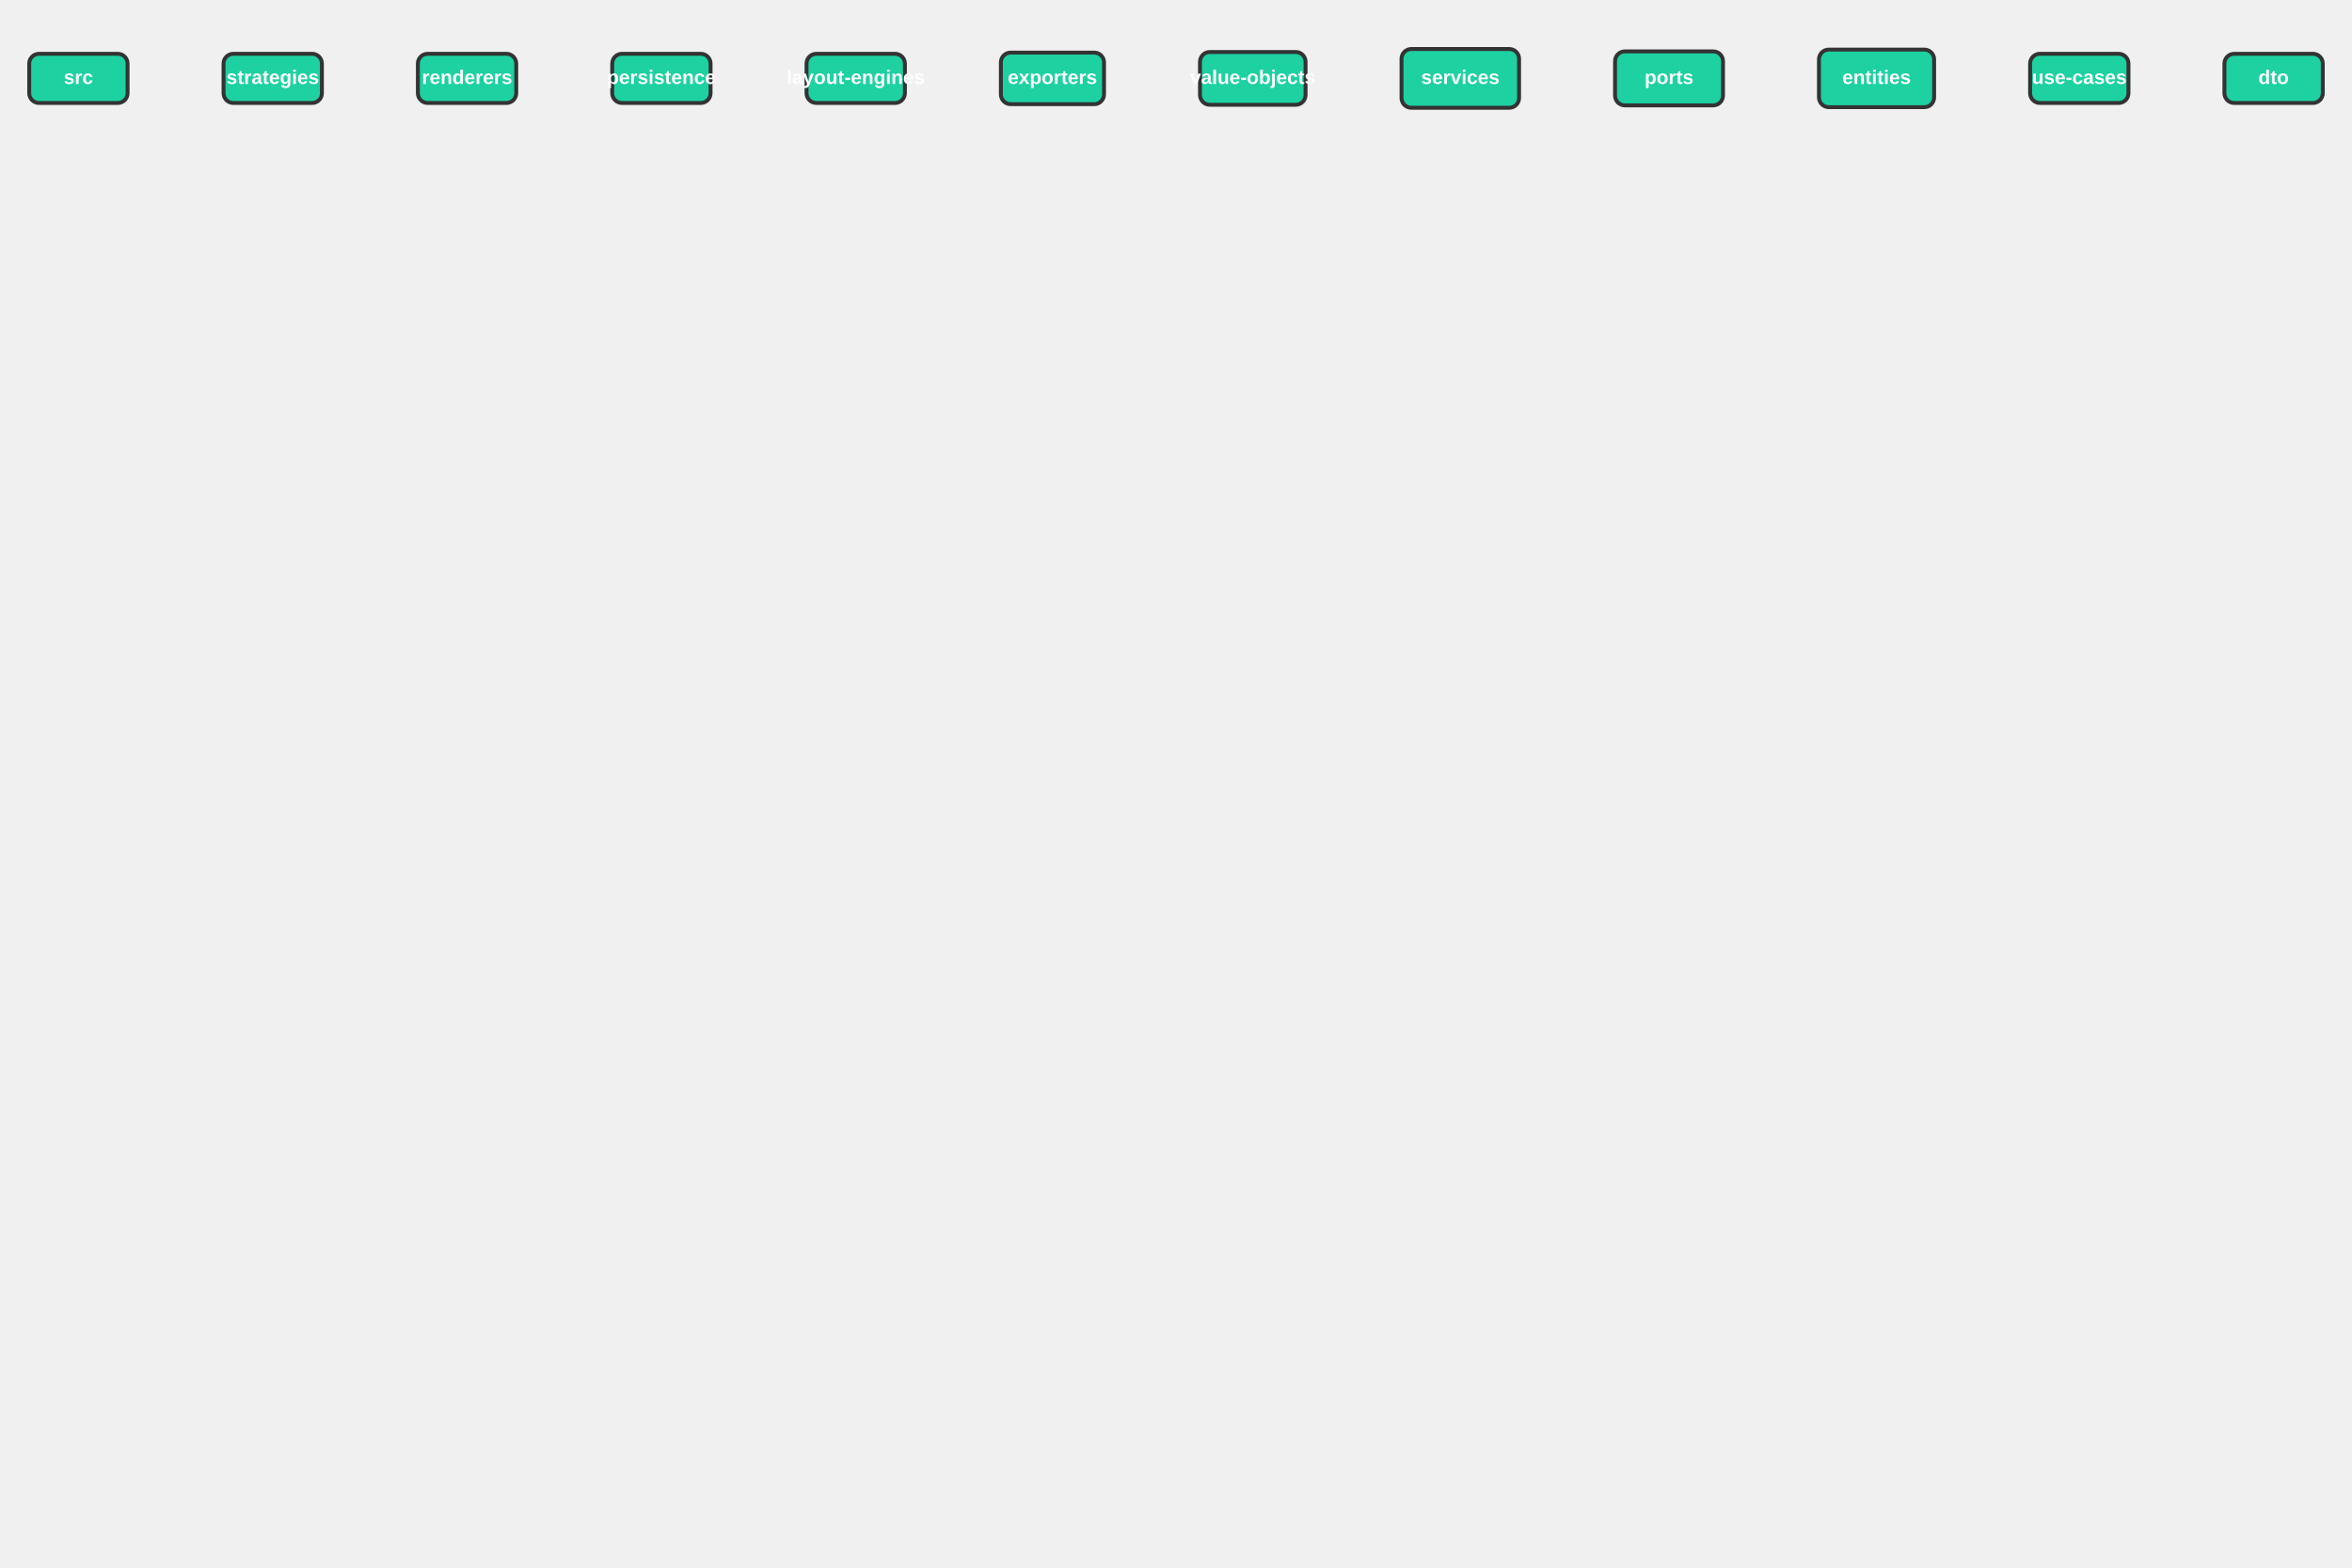
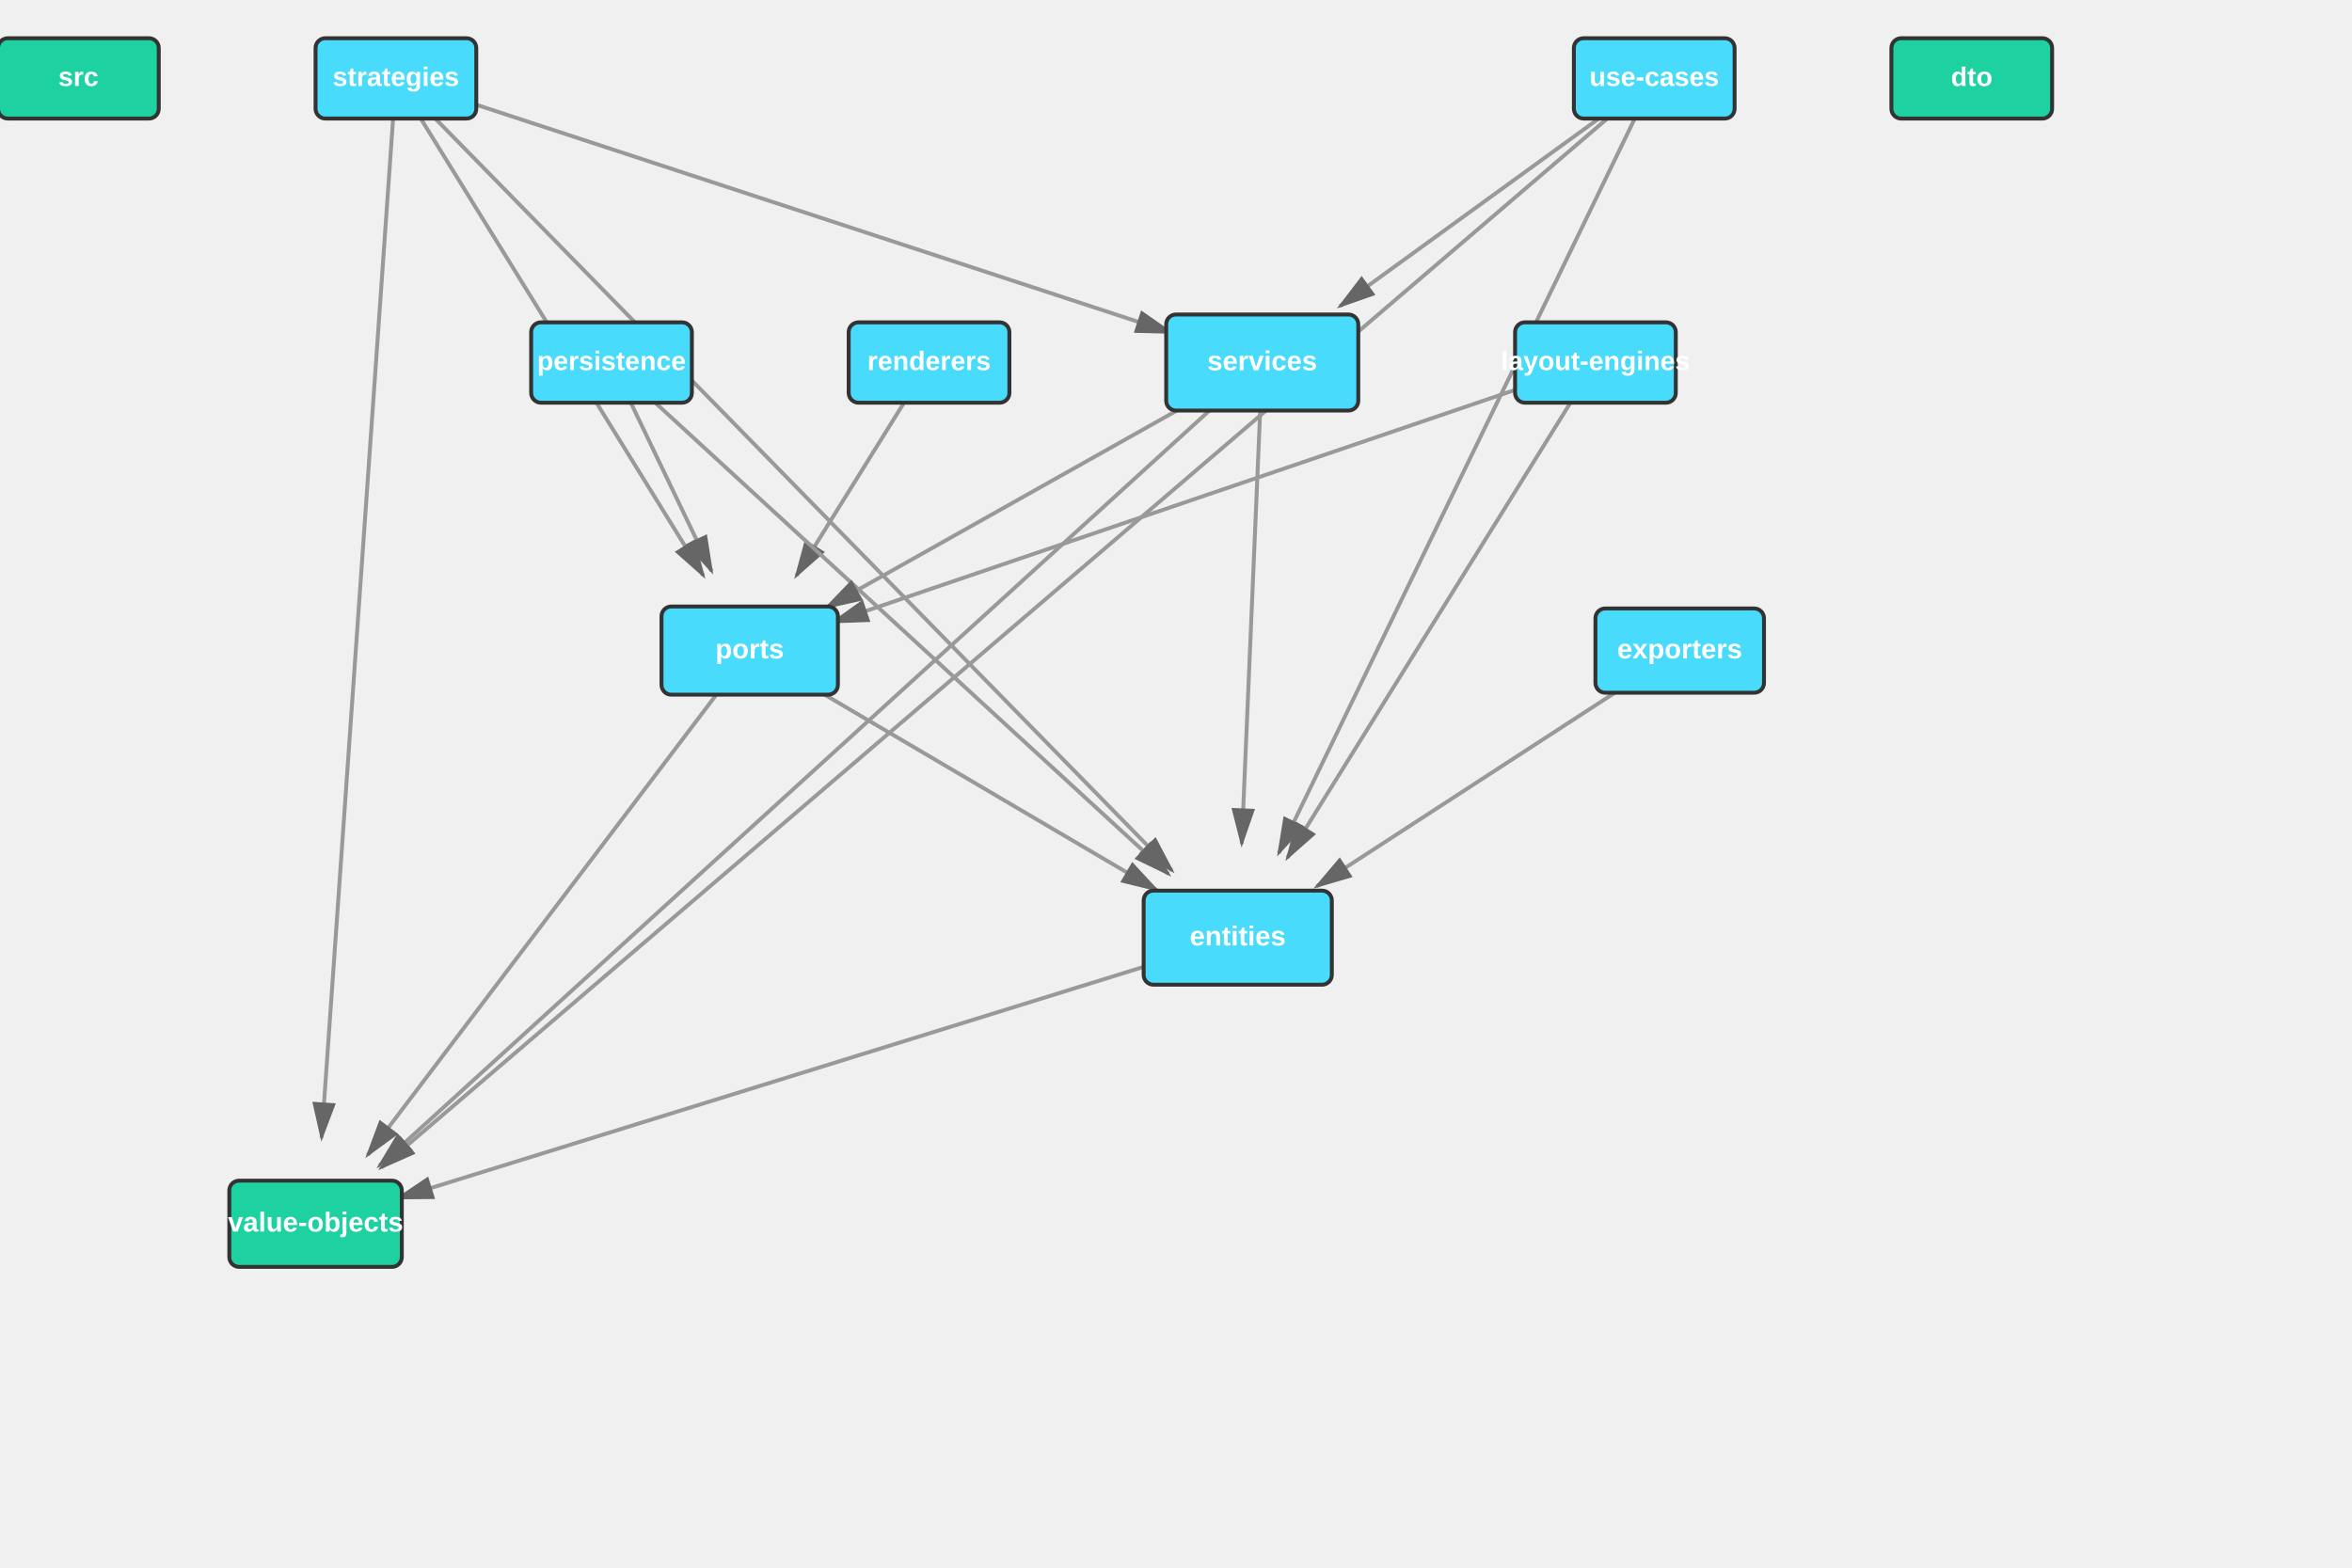
<svg xmlns="http://www.w3.org/2000/svg" width="1200" height="800">
  <defs>
    <marker id="arrowhead" markerWidth="10" markerHeight="10" refX="9" refY="3" orient="auto">
      <polygon points="0 0, 10 3, 0 6" fill="#666" />
    </marker>
  </defs>
  <g class="edges">
+     <line x1="202" y1="40" x2="358.839" y2="293.723" stroke="#999" stroke-width="2" marker-end="url(#arrowhead)" />
+     <line x1="202" y1="40" x2="597.913" y2="444.209" stroke="#999" stroke-width="2" marker-end="url(#arrowhead)" />
+     <line x1="202" y1="40" x2="164.079" y2="580.608" stroke="#999" stroke-width="2" marker-end="url(#arrowhead)" />
+     <line x1="202" y1="40" x2="597.441" y2="169.726" stroke="#999" stroke-width="2" marker-end="url(#arrowhead)" />
+     <line x1="474" y1="185" x2="406.28" y2="293.796" stroke="#999" stroke-width="2" marker-end="url(#arrowhead)" />
+     <line x1="312" y1="185" x2="363.041" y2="291.425" stroke="#999" stroke-width="2" marker-end="url(#arrowhead)" />
+     <line x1="312" y1="185" x2="596.151" y2="446.028" stroke="#999" stroke-width="2" marker-end="url(#arrowhead)" />
+     <line x1="814" y1="185" x2="425.096" y2="317.489" stroke="#999" stroke-width="2" marker-end="url(#arrowhead)" />
+     <line x1="814" y1="185" x2="656.846" y2="437.738" stroke="#999" stroke-width="2" marker-end="url(#arrowhead)" />
+     <line x1="857" y1="332" x2="671.751" y2="452.35" stroke="#999" stroke-width="2" marker-end="url(#arrowhead)" />
+     <line x1="644" y1="185" x2="633.542" y2="430.543" stroke="#999" stroke-width="2" marker-end="url(#arrowhead)" />
+     <line x1="644" y1="185" x2="193.544" y2="594.887" stroke="#999" stroke-width="2" marker-end="url(#arrowhead)" />
+     <line x1="644" y1="185" x2="421.727" y2="309.949" stroke="#999" stroke-width="2" marker-end="url(#arrowhead)" />
+     <line x1="382.5" y1="332" x2="590.129" y2="454.159" stroke="#999" stroke-width="2" marker-end="url(#arrowhead)" />
+     <line x1="382.5" y1="332" x2="187.563" y2="589.423" stroke="#999" stroke-width="2" marker-end="url(#arrowhead)" />
+     <line x1="631.5" y1="478.5" x2="203.023" y2="611.46" stroke="#999" stroke-width="2" marker-end="url(#arrowhead)" />
+     <line x1="844" y1="40" x2="652.433" y2="435.305" stroke="#999" stroke-width="2" marker-end="url(#arrowhead)" />
+     <line x1="844" y1="40" x2="683.671" y2="156.239" stroke="#999" stroke-width="2" marker-end="url(#arrowhead)" />
+     <line x1="844" y1="40" x2="194.43" y2="595.891" stroke="#999" stroke-width="2" marker-end="url(#arrowhead)" />
  </g>
  <g class="nodes">
    <g>
-       <rect x="14.907" y="27.454" width="50.186" height="25.093" fill="#1dd1a1" stroke="#333" stroke-width="2" rx="5" />
-       <text x="40" y="40" text-anchor="middle" dominant-baseline="middle" fill="white" font-family="Arial, sans-serif" font-size="10" font-weight="bold">src</text>
+       <rect x="-1" y="19.5" width="82" height="41" fill="#1dd1a1" stroke="#333" stroke-width="2" rx="5" />
+       <text x="40" y="40" text-anchor="middle" dominant-baseline="middle" fill="white" font-family="Arial, sans-serif" font-size="13.667" font-weight="bold">src</text>
    </g>
    <g>
-       <rect x="114.055" y="27.454" width="50.186" height="25.093" fill="#1dd1a1" stroke="#333" stroke-width="2" rx="5" />
-       <text x="139.148" y="40" text-anchor="middle" dominant-baseline="middle" fill="white" font-family="Arial, sans-serif" font-size="10" font-weight="bold">strategies</text>
+       <rect x="161" y="19.5" width="82" height="41" fill="#48dbfb" stroke="#333" stroke-width="2" rx="5" />
+       <text x="202" y="40" text-anchor="middle" dominant-baseline="middle" fill="white" font-family="Arial, sans-serif" font-size="13.667" font-weight="bold">strategies</text>
    </g>
    <g>
-       <rect x="213.202" y="27.454" width="50.186" height="25.093" fill="#1dd1a1" stroke="#333" stroke-width="2" rx="5" />
-       <text x="238.295" y="40" text-anchor="middle" dominant-baseline="middle" fill="white" font-family="Arial, sans-serif" font-size="10" font-weight="bold">renderers</text>
+       <rect x="433" y="164.5" width="82" height="41" fill="#48dbfb" stroke="#333" stroke-width="2" rx="5" />
+       <text x="474" y="185" text-anchor="middle" dominant-baseline="middle" fill="white" font-family="Arial, sans-serif" font-size="13.667" font-weight="bold">renderers</text>
    </g>
    <g>
-       <rect x="312.35" y="27.454" width="50.186" height="25.093" fill="#1dd1a1" stroke="#333" stroke-width="2" rx="5" />
-       <text x="337.443" y="40" text-anchor="middle" dominant-baseline="middle" fill="white" font-family="Arial, sans-serif" font-size="10" font-weight="bold">persistence</text>
+       <rect x="271" y="164.5" width="82" height="41" fill="#48dbfb" stroke="#333" stroke-width="2" rx="5" />
+       <text x="312" y="185" text-anchor="middle" dominant-baseline="middle" fill="white" font-family="Arial, sans-serif" font-size="13.667" font-weight="bold">persistence</text>
    </g>
    <g>
-       <rect x="411.497" y="27.454" width="50.186" height="25.093" fill="#1dd1a1" stroke="#333" stroke-width="2" rx="5" />
-       <text x="436.59" y="40" text-anchor="middle" dominant-baseline="middle" fill="white" font-family="Arial, sans-serif" font-size="10" font-weight="bold">layout-engines</text>
+       <rect x="773" y="164.5" width="82" height="41" fill="#48dbfb" stroke="#333" stroke-width="2" rx="5" />
+       <text x="814" y="185" text-anchor="middle" dominant-baseline="middle" fill="white" font-family="Arial, sans-serif" font-size="13.667" font-weight="bold">layout-engines</text>
    </g>
    <g>
-       <rect x="510.645" y="26.842" width="52.634" height="26.317" fill="#1dd1a1" stroke="#333" stroke-width="2" rx="5" />
-       <text x="536.962" y="40" text-anchor="middle" dominant-baseline="middle" fill="white" font-family="Arial, sans-serif" font-size="10" font-weight="bold">exporters</text>
+       <rect x="814" y="310.5" width="86" height="43" fill="#48dbfb" stroke="#333" stroke-width="2" rx="5" />
+       <text x="857" y="332" text-anchor="middle" dominant-baseline="middle" fill="white" font-family="Arial, sans-serif" font-size="14" font-weight="bold">exporters</text>
    </g>
    <g>
-       <rect x="612.24" y="26.536" width="53.858" height="26.929" fill="#1dd1a1" stroke="#333" stroke-width="2" rx="5" />
-       <text x="639.169" y="40" text-anchor="middle" dominant-baseline="middle" fill="white" font-family="Arial, sans-serif" font-size="10" font-weight="bold">value-objects</text>
+       <rect x="117" y="602.5" width="88" height="44" fill="#1dd1a1" stroke="#333" stroke-width="2" rx="5" />
+       <text x="161" y="624.5" text-anchor="middle" dominant-baseline="middle" fill="white" font-family="Arial, sans-serif" font-size="14" font-weight="bold">value-objects</text>
    </g>
    <g>
-       <rect x="715.06" y="25.005" width="59.978" height="29.989" fill="#1dd1a1" stroke="#333" stroke-width="2" rx="5" />
-       <text x="745.049" y="40" text-anchor="middle" dominant-baseline="middle" fill="white" font-family="Arial, sans-serif" font-size="10" font-weight="bold">services</text>
+       <rect x="595" y="160.5" width="98" height="49" fill="#48dbfb" stroke="#333" stroke-width="2" rx="5" />
+       <text x="644" y="185" text-anchor="middle" dominant-baseline="middle" fill="white" font-family="Arial, sans-serif" font-size="14" font-weight="bold">services</text>
    </g>
    <g>
-       <rect x="824" y="26.23" width="55.082" height="27.541" fill="#1dd1a1" stroke="#333" stroke-width="2" rx="5" />
-       <text x="851.541" y="40" text-anchor="middle" dominant-baseline="middle" fill="white" font-family="Arial, sans-serif" font-size="10" font-weight="bold">ports</text>
+       <rect x="337.5" y="309.5" width="90" height="45" fill="#48dbfb" stroke="#333" stroke-width="2" rx="5" />
+       <text x="382.5" y="332" text-anchor="middle" dominant-baseline="middle" fill="white" font-family="Arial, sans-serif" font-size="14" font-weight="bold">ports</text>
    </g>
    <g>
-       <rect x="928.044" y="25.311" width="58.754" height="29.377" fill="#1dd1a1" stroke="#333" stroke-width="2" rx="5" />
-       <text x="957.421" y="40" text-anchor="middle" dominant-baseline="middle" fill="white" font-family="Arial, sans-serif" font-size="10" font-weight="bold">entities</text>
+       <rect x="583.5" y="454.5" width="96" height="48" fill="#48dbfb" stroke="#333" stroke-width="2" rx="5" />
+       <text x="631.5" y="478.5" text-anchor="middle" dominant-baseline="middle" fill="white" font-family="Arial, sans-serif" font-size="14" font-weight="bold">entities</text>
    </g>
    <g>
-       <rect x="1035.76" y="27.454" width="50.186" height="25.093" fill="#1dd1a1" stroke="#333" stroke-width="2" rx="5" />
-       <text x="1060.852" y="40" text-anchor="middle" dominant-baseline="middle" fill="white" font-family="Arial, sans-serif" font-size="10" font-weight="bold">use-cases</text>
+       <rect x="803" y="19.5" width="82" height="41" fill="#48dbfb" stroke="#333" stroke-width="2" rx="5" />
+       <text x="844" y="40" text-anchor="middle" dominant-baseline="middle" fill="white" font-family="Arial, sans-serif" font-size="13.667" font-weight="bold">use-cases</text>
    </g>
    <g>
-       <rect x="1134.907" y="27.454" width="50.186" height="25.093" fill="#1dd1a1" stroke="#333" stroke-width="2" rx="5" />
-       <text x="1160" y="40" text-anchor="middle" dominant-baseline="middle" fill="white" font-family="Arial, sans-serif" font-size="10" font-weight="bold">dto</text>
+       <rect x="965" y="19.5" width="82" height="41" fill="#1dd1a1" stroke="#333" stroke-width="2" rx="5" />
+       <text x="1006" y="40" text-anchor="middle" dominant-baseline="middle" fill="white" font-family="Arial, sans-serif" font-size="13.667" font-weight="bold">dto</text>
    </g>
  </g>
</svg>
